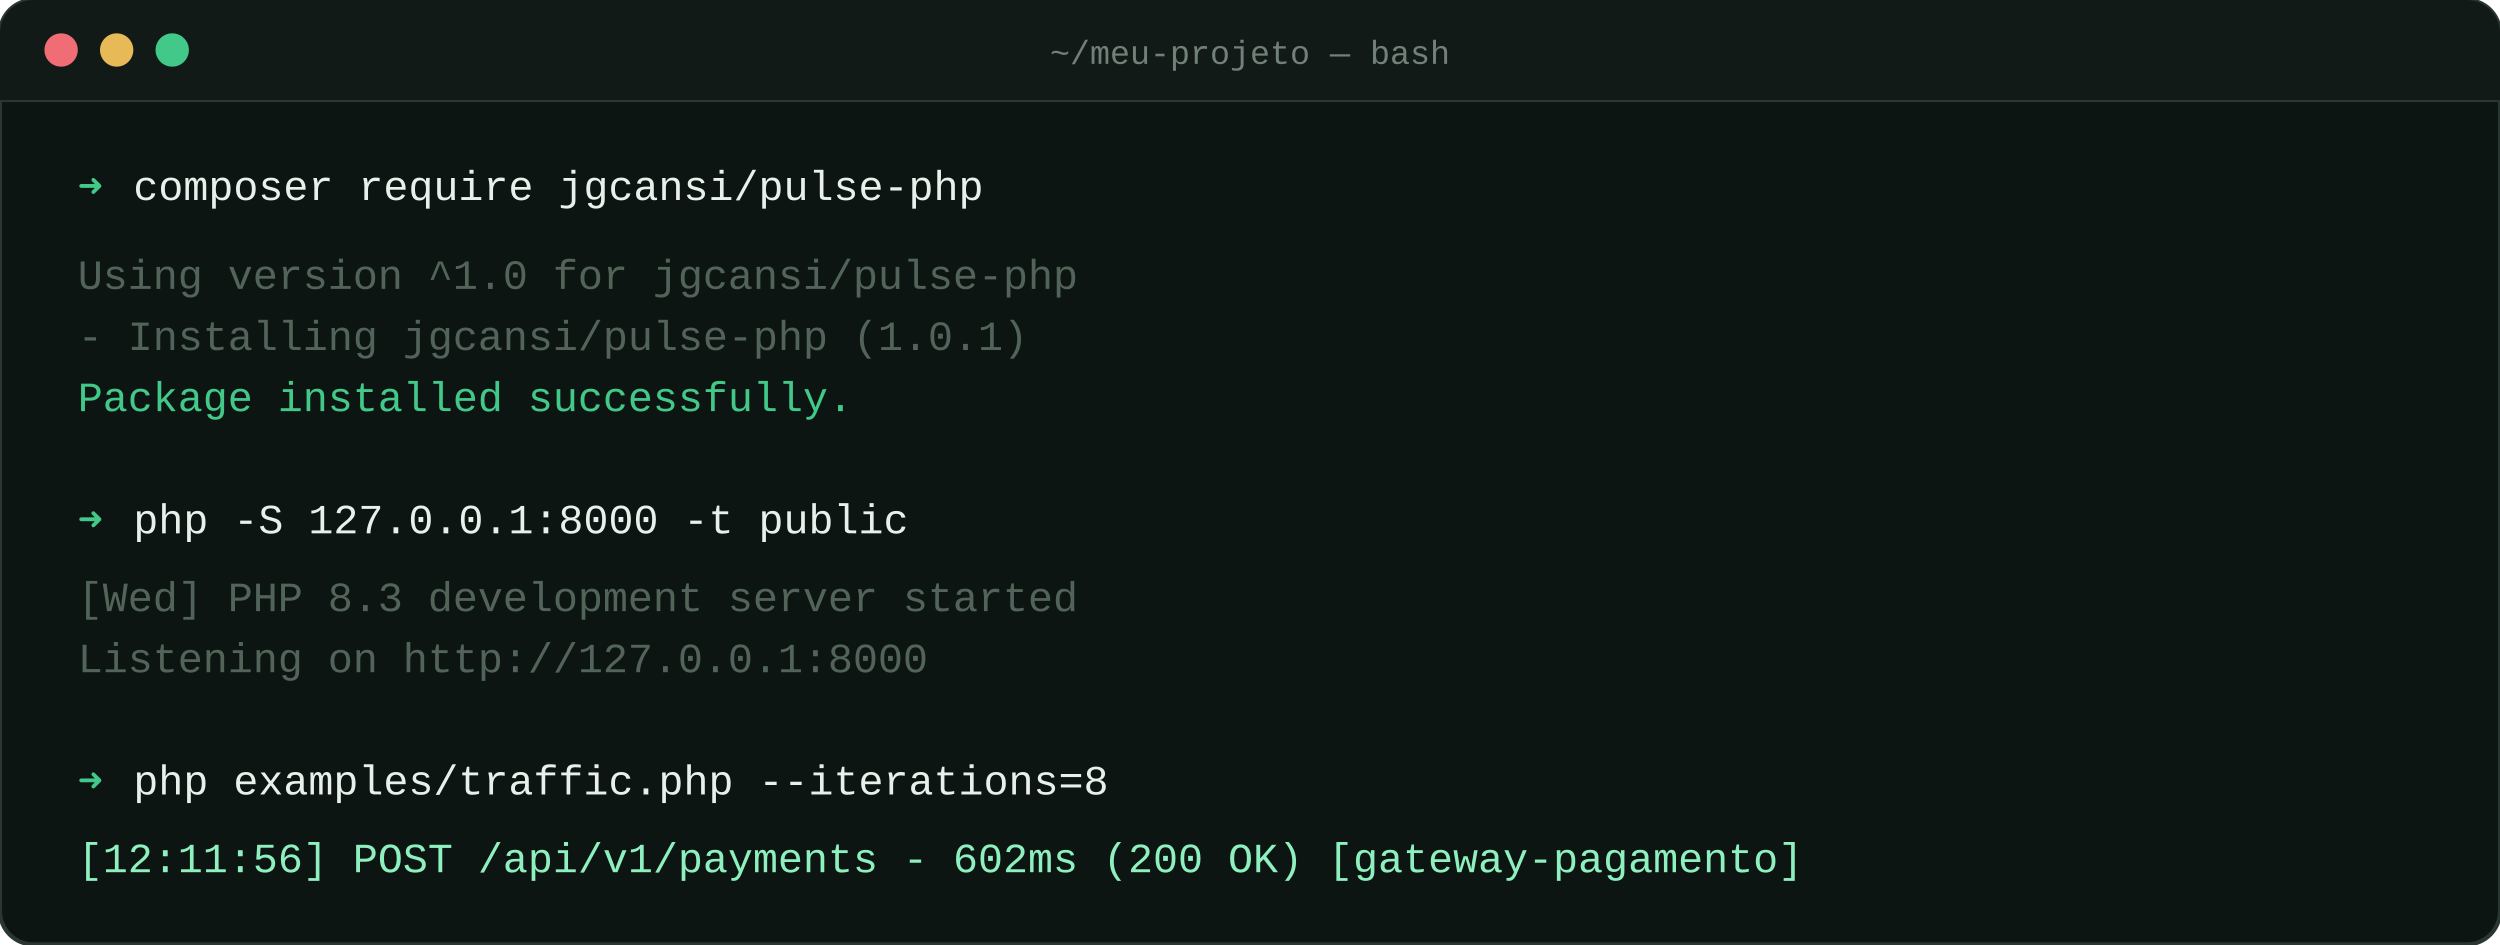
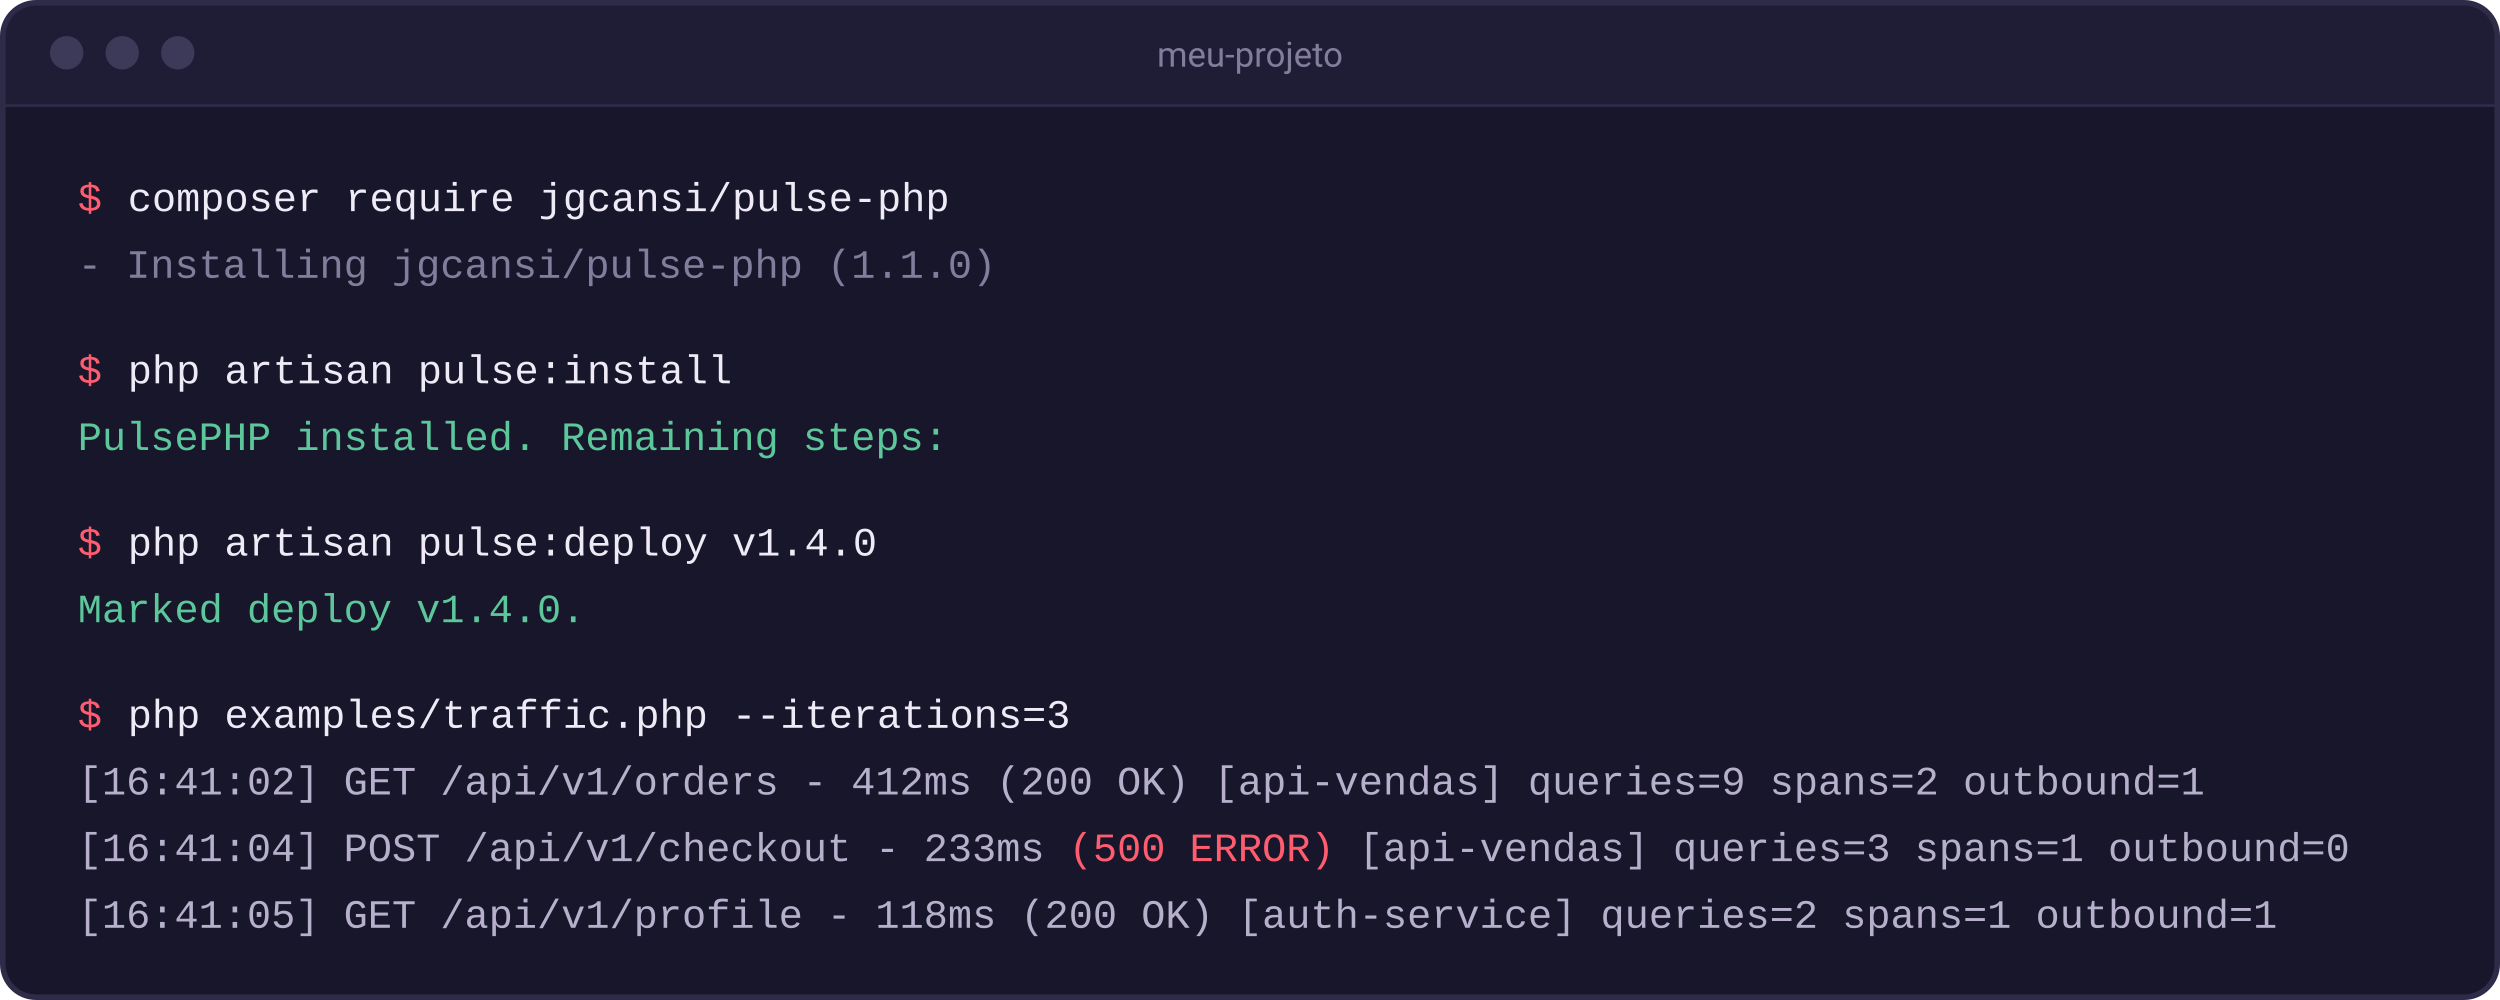
- <svg xmlns="http://www.w3.org/2000/svg" width="900" height="340" viewBox="0 0 900 340" role="img" aria-label="Instalação e execução do PulsePHP no terminal">
+ <svg xmlns="http://www.w3.org/2000/svg" width="900" height="360" viewBox="0 0 900 360" role="img" aria-label="Instalação e execução do PulsePHP no terminal">
  <defs>
    <style>
-       .mono { font-family: 'Cascadia Code', Consolas, 'Courier New', monospace; }
+       .mono { font-family: 'IBM Plex Mono', 'Cascadia Code', Consolas, 'Courier New', monospace; }
+       .sans { font-family: 'IBM Plex Sans', 'Segoe UI', Roboto, Helvetica, Arial, sans-serif; }
    </style>
+     <clipPath id="window">
+       <rect x="1" y="1" width="898" height="358" rx="12" />
+     </clipPath>
  </defs>
-   <rect width="900" height="340" rx="12" fill="#0d1512" stroke="#2a3631" stroke-width="1.5" />
-   <path d="M0 36 H900" stroke="#2a3631" stroke-width="1.5" />
-   <rect x="0" y="0" width="900" height="36" rx="12" fill="#111a16" />
-   <rect x="0" y="24" width="900" height="12" fill="#111a16" />
-   <circle cx="22" cy="18" r="6" fill="#f16d76" />
-   <circle cx="42" cy="18" r="6" fill="#e7b957" />
-   <circle cx="62" cy="18" r="6" fill="#42c98a" />
-   <text x="450" y="23" class="mono" font-size="12" fill="#718078" text-anchor="middle">~/meu-projeto — bash</text>
-   <g class="mono" font-size="15">
-     <text x="28" y="72" fill="#42c98a">➜</text>
-     <text x="48" y="72" fill="#e8f0eb">composer require jgcansi/pulse-php</text>
-     <text x="28" y="104" fill="#52645a">Using version ^1.0 for jgcansi/pulse-php</text>
-     <text x="28" y="126" fill="#52645a">  - Installing jgcansi/pulse-php (1.0.1)</text>
-     <text x="28" y="148" fill="#42c98a">Package installed successfully.</text>
-     <text x="28" y="192" fill="#42c98a">➜</text>
-     <text x="48" y="192" fill="#e8f0eb">php -S 127.0.0.1:8000 -t public</text>
-     <text x="28" y="220" fill="#52645a">[Wed] PHP 8.3 development server started</text>
-     <text x="28" y="242" fill="#52645a">Listening on http://127.0.0.1:8000</text>
-     <text x="28" y="286" fill="#42c98a">➜</text>
-     <text x="48" y="286" fill="#e8f0eb">php examples/traffic.php --iterations=8</text>
-     <text x="28" y="314" fill="#8ff0bf">[12:11:56] POST /api/v1/payments - 602ms (200 OK) [gateway-pagamento]</text>
+   <g clip-path="url(#window)">
+     <rect width="900" height="360" fill="#17162a" />
+     <rect width="900" height="38" fill="#1f1d36" />
+     <path d="M0 38H900" stroke="#2e2b48" stroke-width="1" />
+   </g>
+   <rect x="1" y="1" width="898" height="358" rx="12" fill="none" stroke="#2e2b48" stroke-width="2" />
+   <circle cx="24" cy="19" r="6" fill="#3d3959" />
+   <circle cx="44" cy="19" r="6" fill="#3d3959" />
+   <circle cx="64" cy="19" r="6" fill="#3d3959" />
+   <text x="450" y="24" class="sans" font-size="12.5" fill="#837d9d" text-anchor="middle">meu-projeto</text>
+   <g class="mono" font-size="14.5">
+     <text x="28" y="76" fill="#ff5c70">$</text>
+     <text x="46" y="76" fill="#eeeaf6">composer require jgcansi/pulse-php</text>
+     <text x="28" y="100" fill="#837d9d">  - Installing jgcansi/pulse-php (1.1.0)</text>
+     <text x="28" y="138" fill="#ff5c70">$</text>
+     <text x="46" y="138" fill="#eeeaf6">php artisan pulse:install</text>
+     <text x="28" y="162" fill="#5cc79a">PulsePHP installed. Remaining steps:</text>
+     <text x="28" y="200" fill="#ff5c70">$</text>
+     <text x="46" y="200" fill="#eeeaf6">php artisan pulse:deploy v1.4.0</text>
+     <text x="28" y="224" fill="#5cc79a">Marked deploy v1.4.0.</text>
+     <text x="28" y="262" fill="#ff5c70">$</text>
+     <text x="46" y="262" fill="#eeeaf6">php examples/traffic.php --iterations=3</text>
+     <text x="28" y="286" fill="#b6b0cc">[16:41:02] GET /api/v1/orders - 412ms (200 OK) [api-vendas] queries=9 spans=2 outbound=1</text>
+     <text x="28" y="310" fill="#b6b0cc">[16:41:04] POST /api/v1/checkout - 233ms <tspan fill="#ff5c70">(500 ERROR)</tspan> [api-vendas] queries=3 spans=1 outbound=0</text>
+     <text x="28" y="334" fill="#b6b0cc">[16:41:05] GET /api/v1/profile - 118ms (200 OK) [auth-service] queries=2 spans=1 outbound=1</text>
  </g>
</svg>
